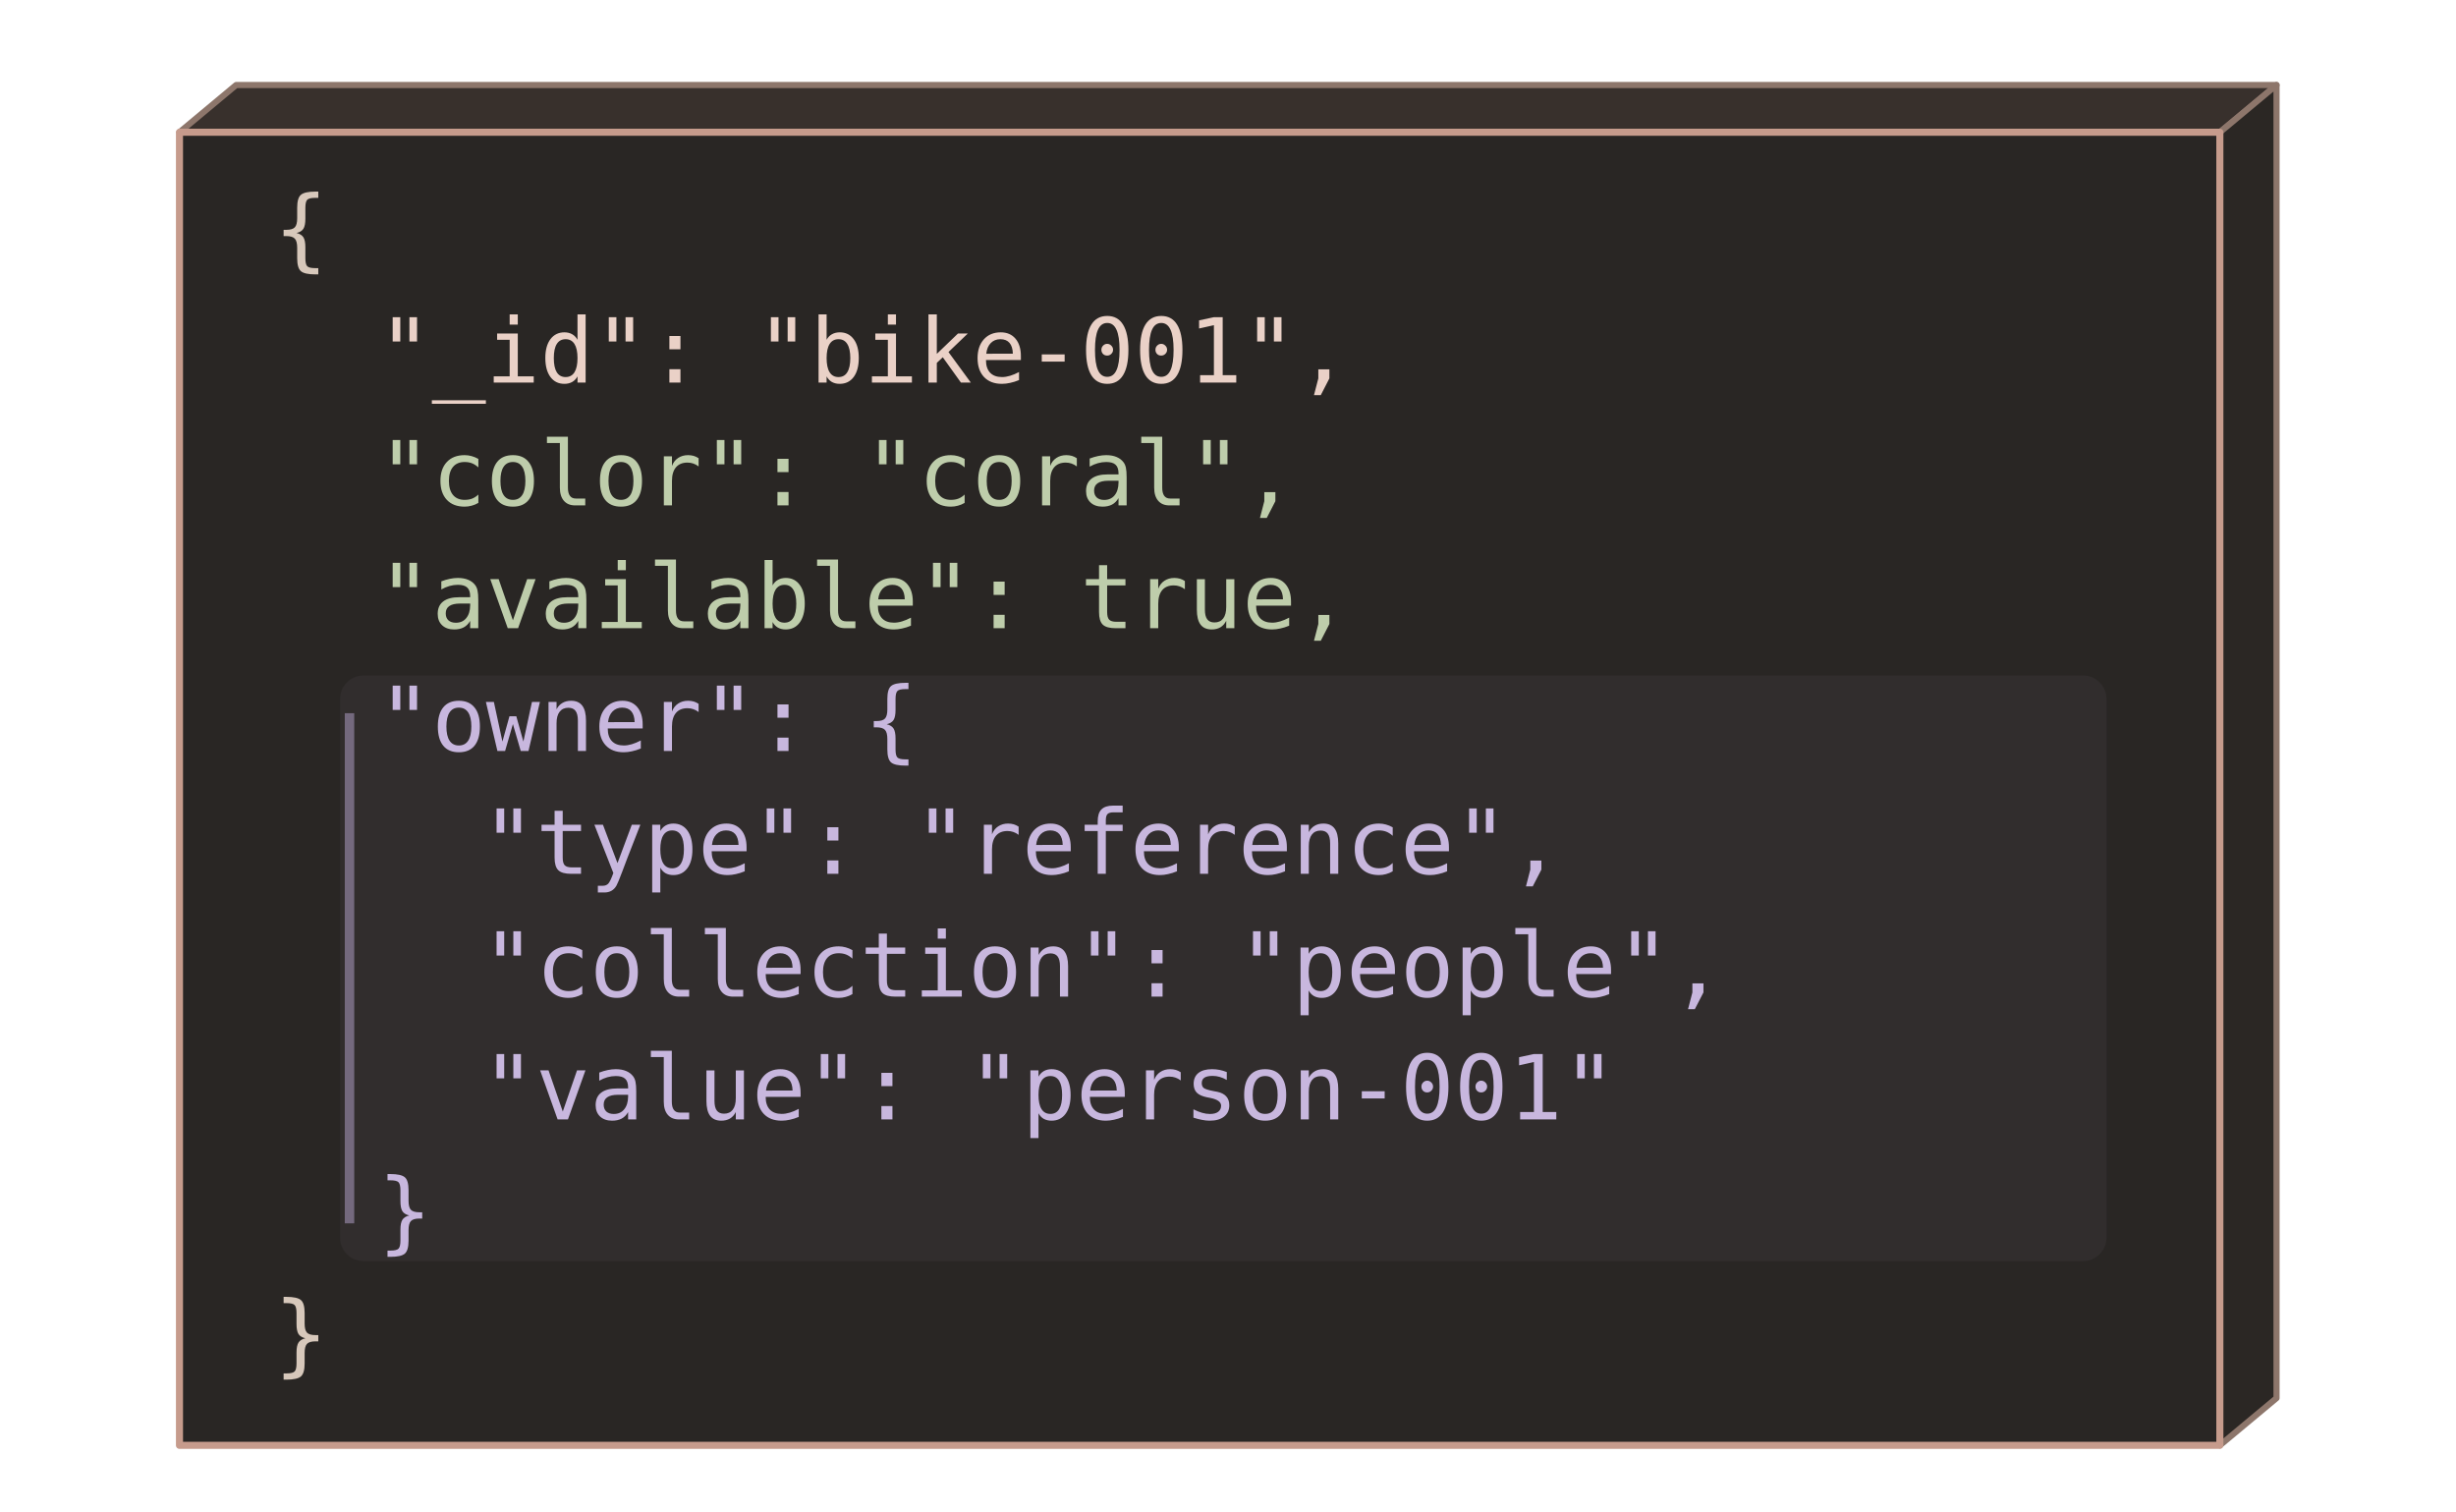
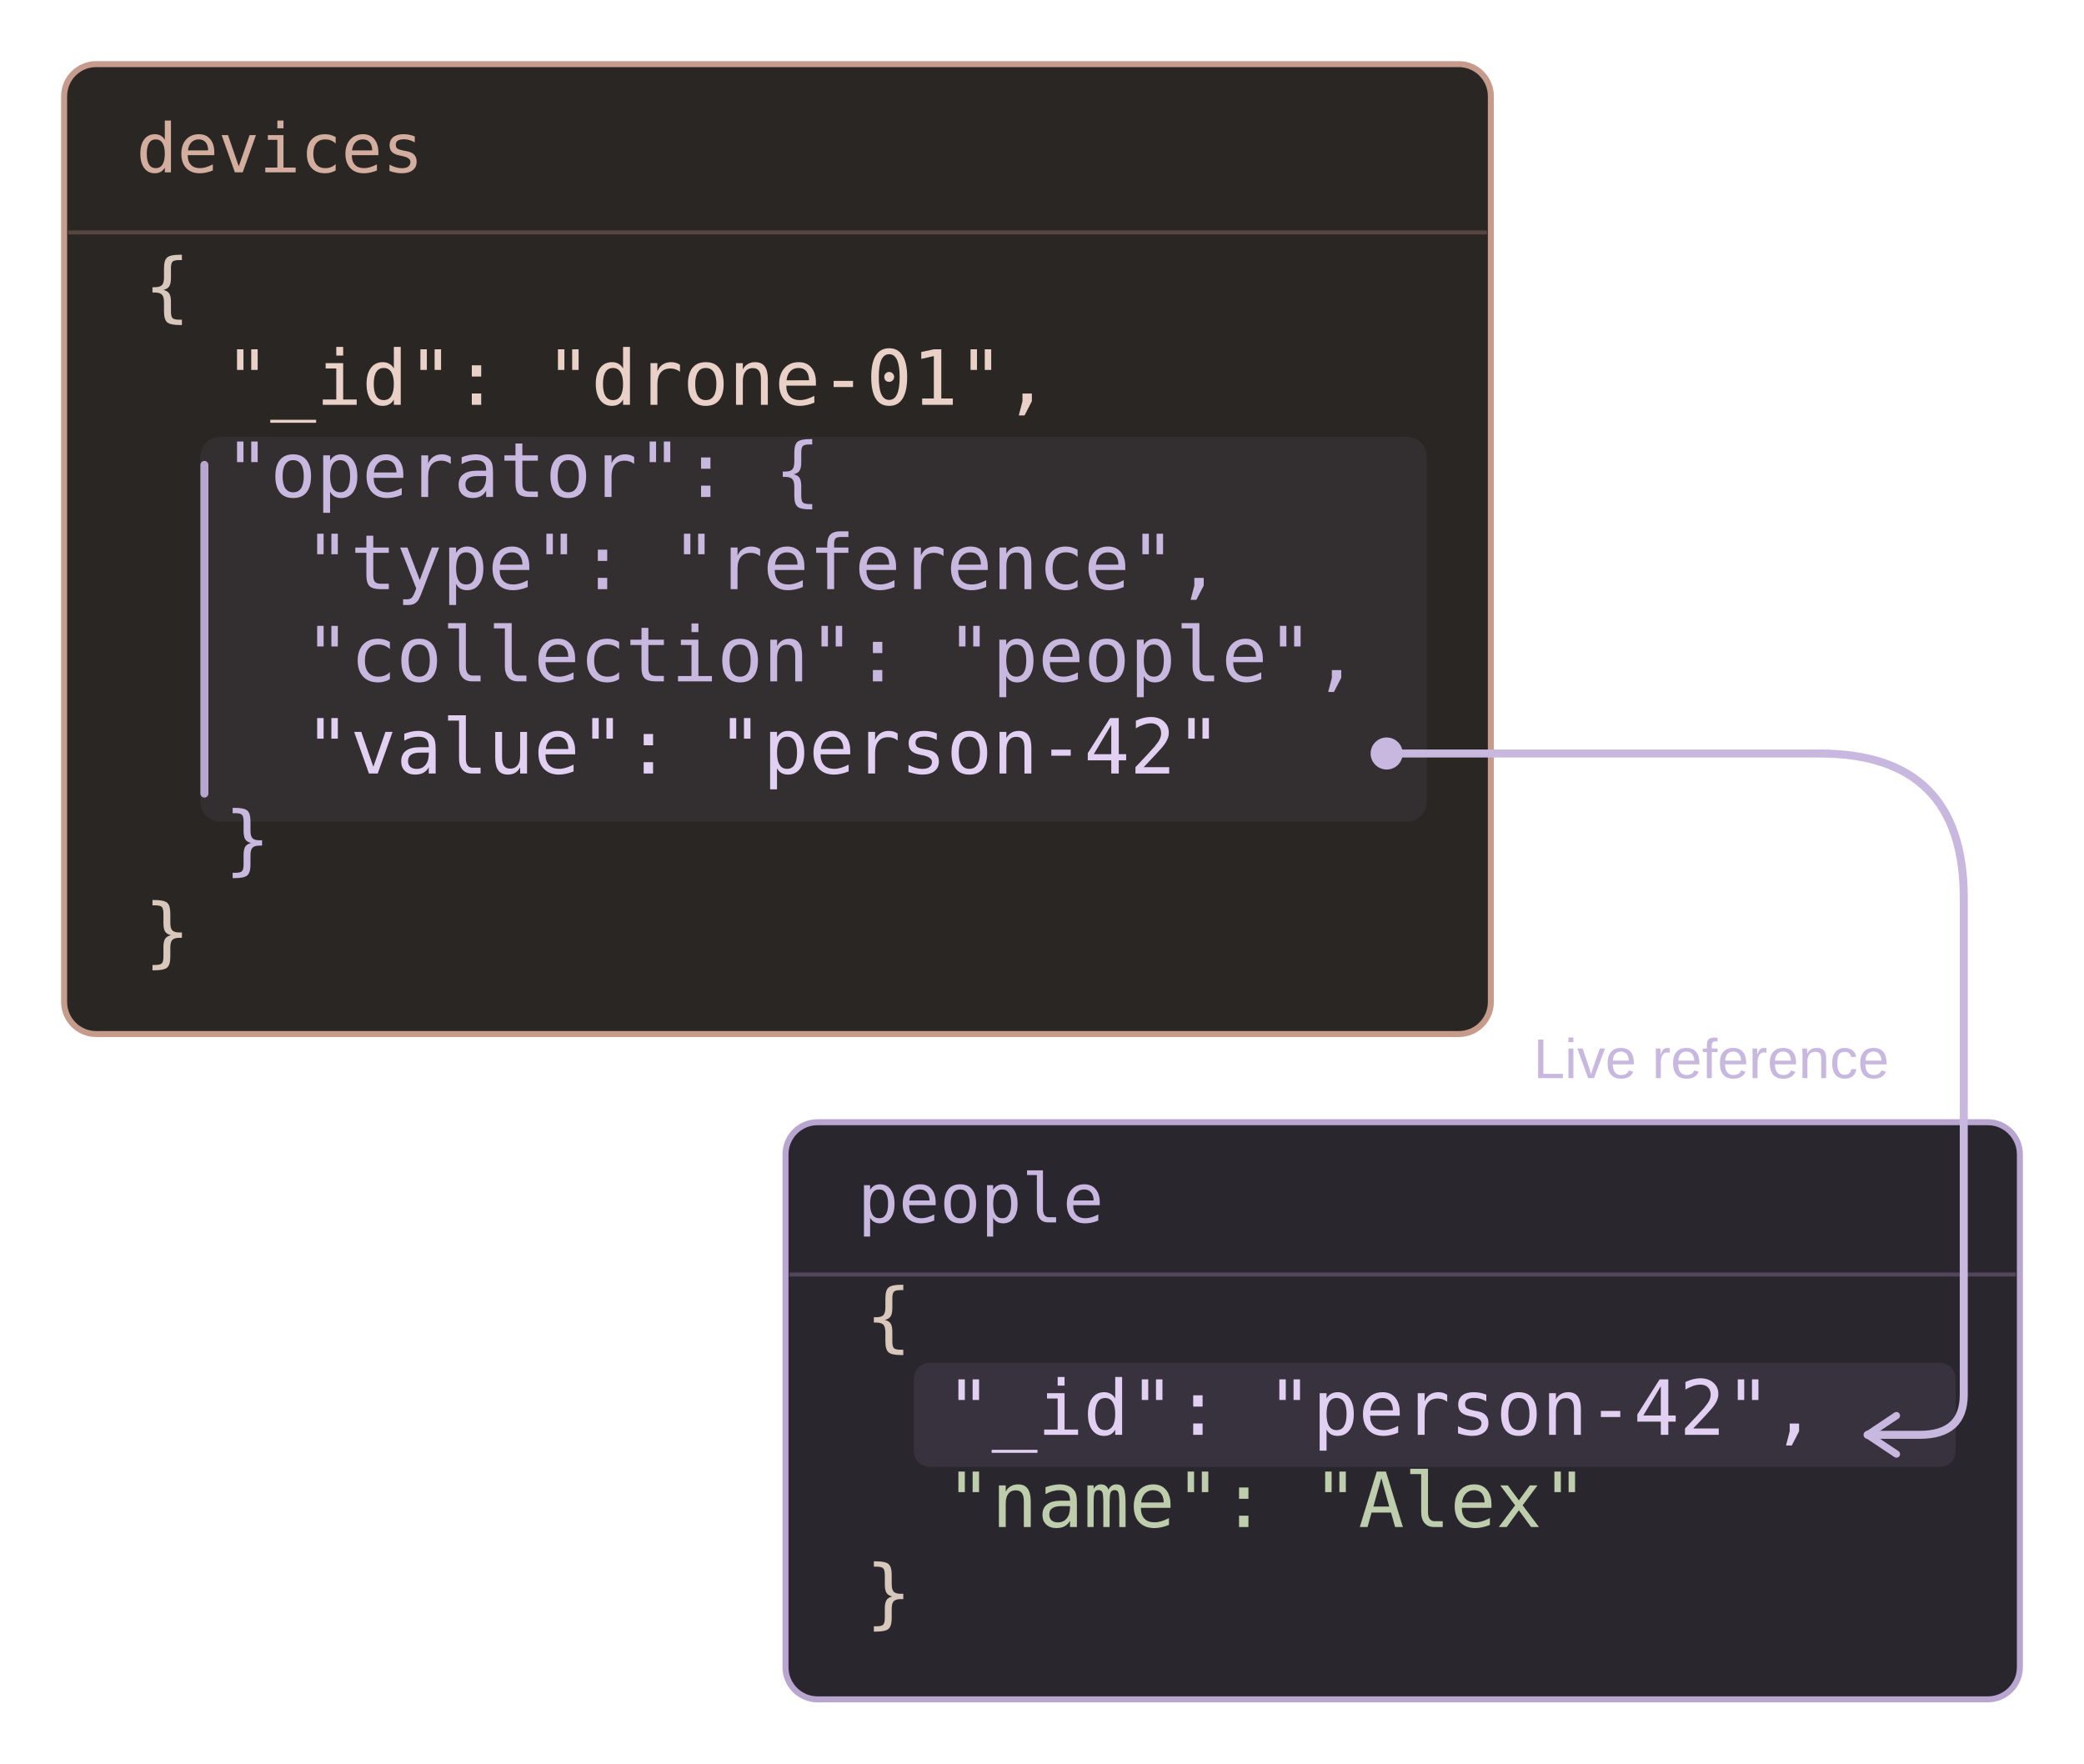
- <svg xmlns="http://www.w3.org/2000/svg" viewBox="6 0 520 320" fill="none">
-   <g stroke-linejoin="round">
-     <path d="m44 28 12-10h432l-12 10Z" fill="#38302c" stroke="#8d766b" stroke-width="1.3" />
-     <path d="m476 28 12-10v278l-12 10Z" fill="#2b2724" stroke="#8d766b" stroke-width="1.3" />
-     <rect x="44" y="28" width="432" height="278" fill="#292624" stroke="#c69b8c" stroke-width="1.5" />
-     <rect x="78" y="143" width="374" height="124" rx="5" fill="#b8a6d0" fill-opacity=".055" />
-     <path d="M80 151v108" stroke="#b8a6d0" stroke-opacity=".5" stroke-width="2" />
-     <g font-family="ui-monospace, SFMono-Regular, Consolas, monospace" font-size="19">
-       <text x="64" y="55" fill="#d7c8bb">{</text>
-       <text x="86" y="81" fill="#ead1c7" data-copy="object-diagram.identity">"_id": "bike-001",</text>
-       <text x="86" y="107" fill="#becdab" data-copy="object-diagram.property">"color": "coral",</text>
-       <text x="86" y="133" fill="#becdab" data-copy="object-diagram.available">"available": true,</text>
-       <text x="86" y="159" fill="#c8b7de" data-copy="object-diagram.reference">"owner": {</text>
-       <text x="108" y="185" fill="#c8b7de" data-copy="object-diagram.reference-type">"type": "reference",</text>
-       <text x="108" y="211" fill="#c8b7de" data-copy="object-diagram.reference-collection">"collection": "people",</text>
-       <text x="108" y="237" fill="#c8b7de" data-copy="object-diagram.reference-value">"value": "person-001"</text>
-       <text x="86" y="263" fill="#c8b7de">}</text>
-       <text x="64" y="289" fill="#d7c8bb">}</text>
+ <svg xmlns="http://www.w3.org/2000/svg" viewBox="0 0 520 440" fill="none">
+   <defs>
+     <marker id="objects-reference-arrow" viewBox="0 0 10 10" refX="8" refY="5" markerWidth="6" markerHeight="6" orient="auto">
+       <path d="m2 1 6 4-6 4" stroke="#c8b7de" stroke-width="1.5" stroke-linecap="round" stroke-linejoin="round" />
+     </marker>
+   </defs>
+   <rect x="16" y="16" width="356" height="242" rx="8" fill="#292624" stroke="#c69b8c" stroke-width="1.5" />
+   <path d="M17 58h354" stroke="#57463f" />
+   <rect x="50" y="109" width="306" height="96" rx="5" fill="#b8a6d0" fill-opacity=".075" />
+   <path d="M51 116v82" stroke="#b8a6d0" stroke-width="2" stroke-linecap="round" />
+   <rect x="196" y="280" width="308" height="144" rx="8" fill="#29262e" stroke="#b8a6d0" stroke-width="1.5" />
+   <path d="M197 318h306" stroke="#51465c" />
+   <rect x="228" y="340" width="260" height="26" rx="4" fill="#b8a6d0" fill-opacity=".1" />
+   <path d="M346 188h108q36 0 36 36v124q0 10-11 10h-13" stroke="#c8b7de" stroke-width="2" stroke-linecap="round" stroke-linejoin="round" marker-end="url(#objects-reference-arrow)" />
+   <circle cx="346" cy="188" r="4" fill="#c8b7de" />
+   <text x="427" y="269" fill="#c8b7de" font-family="Montserrat, Arial, sans-serif" font-size="14" text-anchor="middle" data-copy="object-diagram.connection">Live reference</text>
+   <g font-family="ui-monospace, SFMono-Regular, Consolas, monospace">
+     <text x="34" y="43" fill="#d3ad9e" font-size="17" data-copy="object-diagram.source-collection">devices</text>
+     <text x="214" y="305" fill="#c8b7de" font-size="17" data-copy="object-diagram.target-collection">people</text>
+     <g font-size="19">
+       <text x="36" y="78" fill="#d7c8bb">{</text>
+       <text x="56" y="101" fill="#ead1c7" data-copy="object-diagram.identity">"_id": "drone-01",</text>
+       <text x="56" y="124" fill="#c8b7de" data-copy="object-diagram.reference">"operator": {</text>
+       <text x="76" y="147" fill="#c8b7de" data-copy="object-diagram.reference-type">"type": "reference",</text>
+       <text x="76" y="170" fill="#c8b7de" data-copy="object-diagram.reference-collection">"collection": "people",</text>
+       <text x="76" y="193" fill="#e1d0f1" data-copy="object-diagram.reference-value">"value": "person-42"</text>
+       <text x="56" y="216" fill="#c8b7de">}</text>
+       <text x="36" y="239" fill="#d7c8bb">}</text>
+       <text x="216" y="335" fill="#d7c8bb">{</text>
+       <text x="236" y="358" fill="#e1d0f1" data-copy="object-diagram.target-identity">"_id": "person-42",</text>
+       <text x="236" y="381" fill="#becdab" data-copy="object-diagram.target-name">"name": "Alex"</text>
+       <text x="216" y="404" fill="#d7c8bb">}</text>
    </g>
  </g>
</svg>
